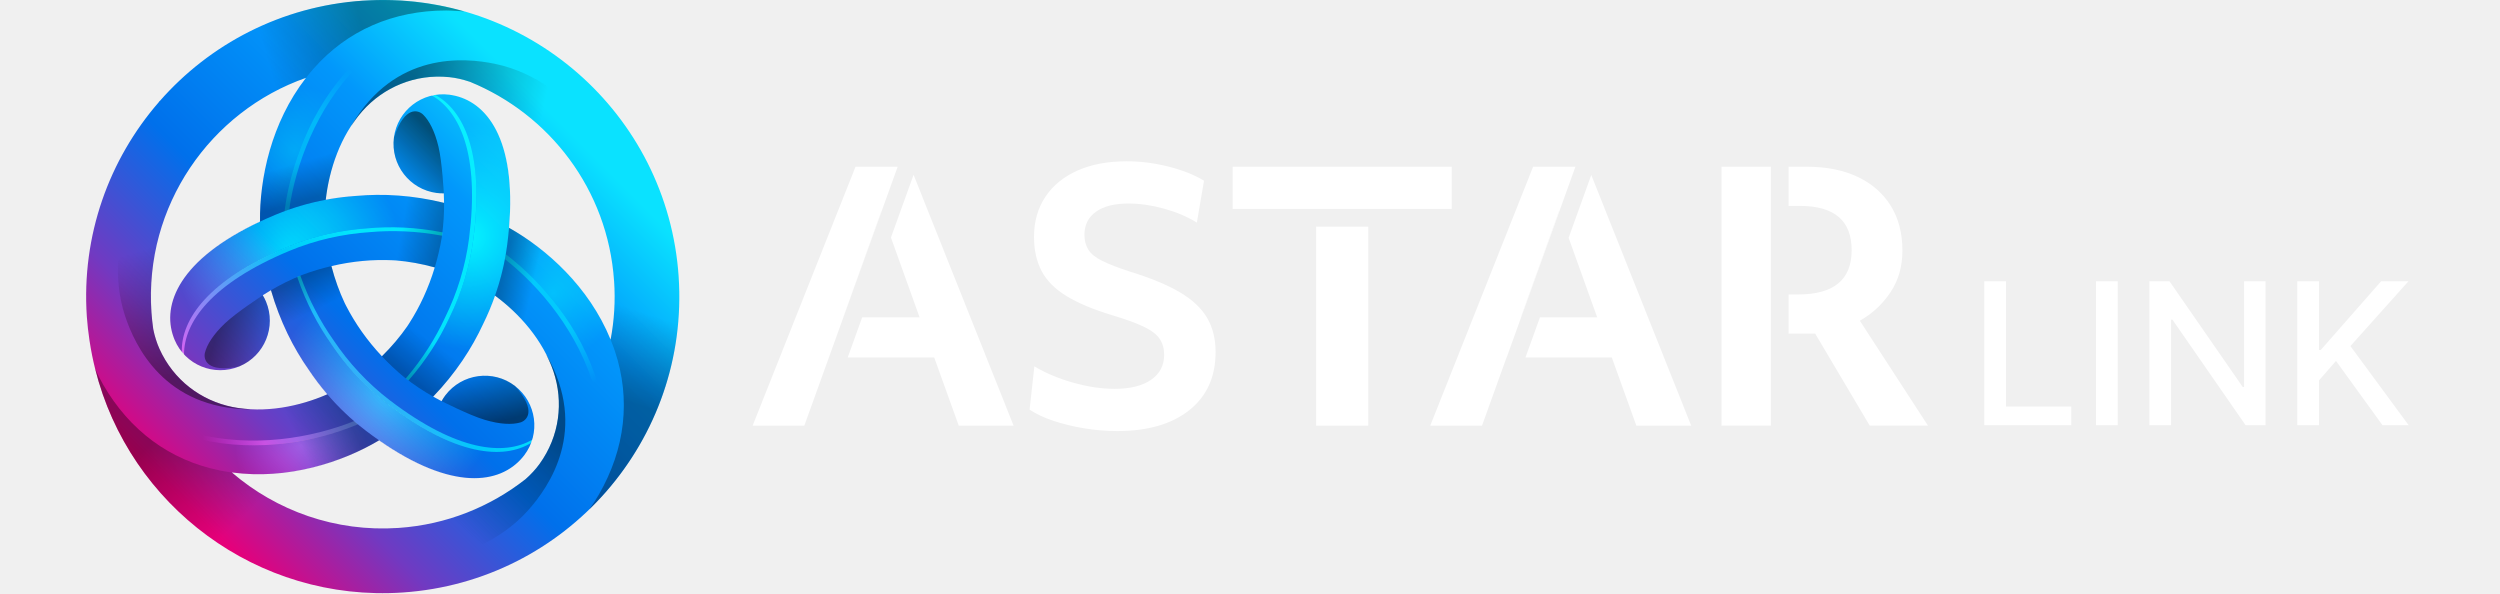
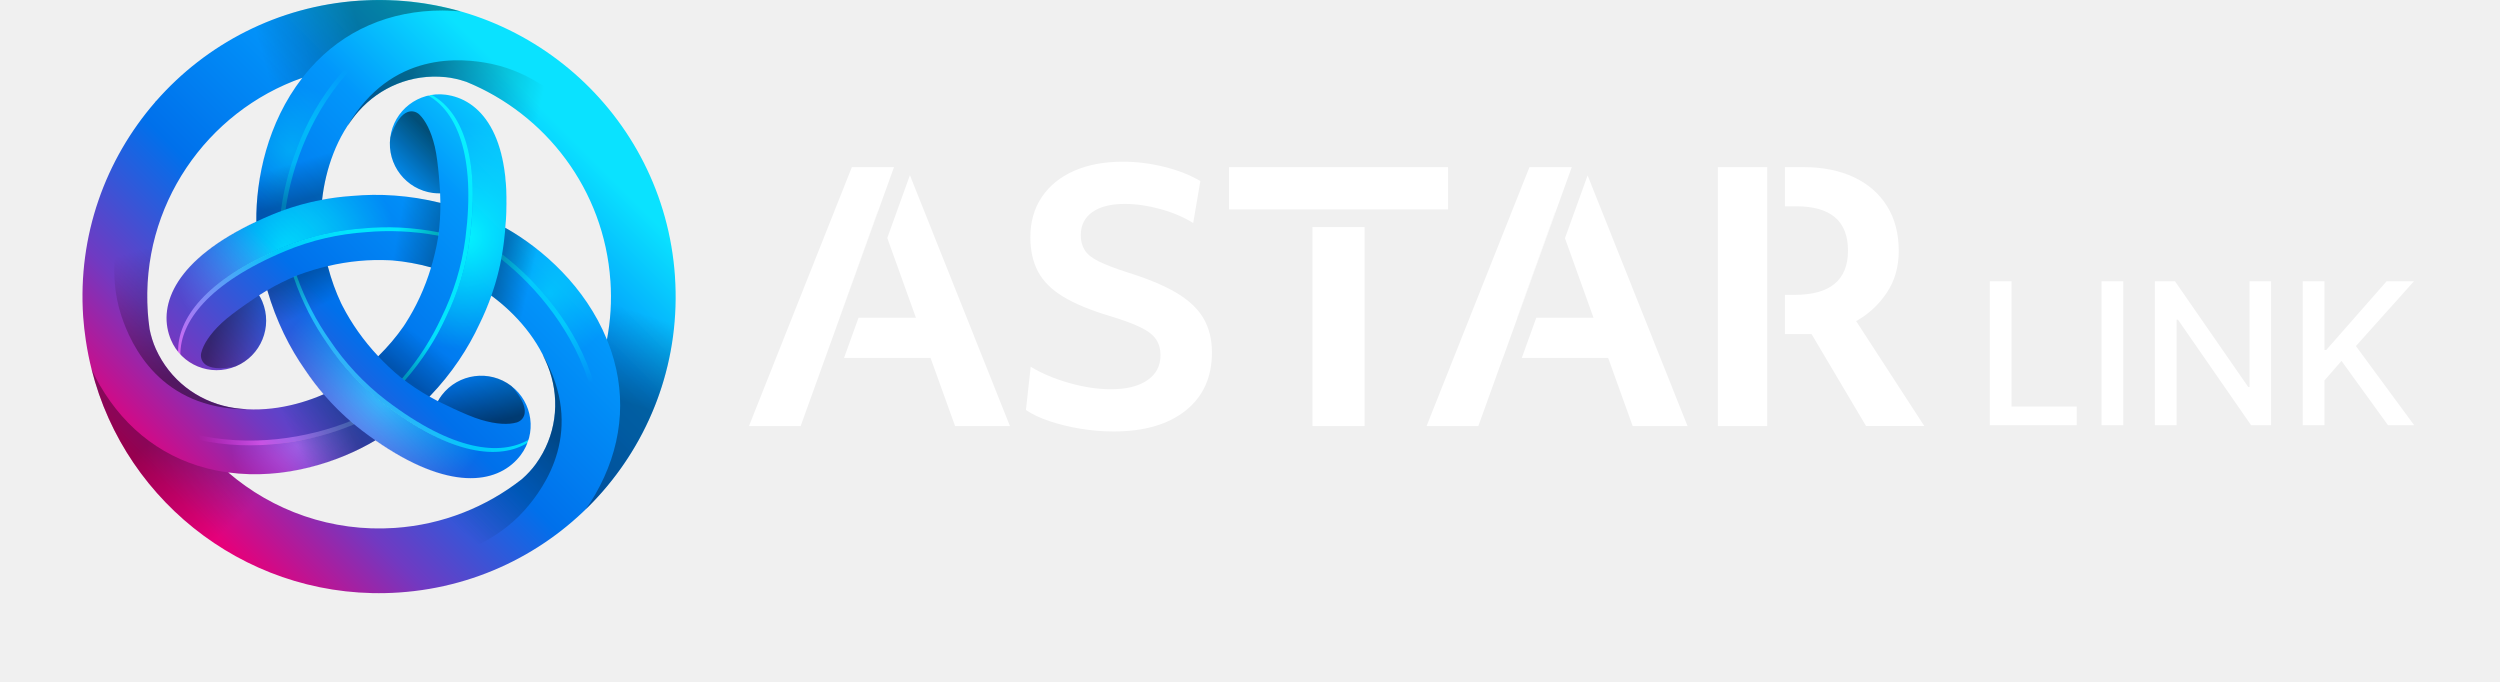
- <svg xmlns="http://www.w3.org/2000/svg" width="1364" height="324" viewBox="0 0 1364 324" fill="none">
-   <path d="M370.269 150.84C364.199 61.68 286.999 -5.69 197.839 0.38C153.419 3.4 114.419 24.08 87.209 55.09L87.129 55.04C86.949 55.29 86.779 55.54 86.589 55.8C59.559 86.96 44.359 128.39 47.379 172.8C47.669 177.03 48.169 181.2 48.769 185.32C48.799 185.51 48.819 185.69 48.849 185.88C49.259 188.6 49.729 191.3 50.269 193.98C50.269 194.03 50.289 194.08 50.299 194.13C50.789 196.55 51.339 198.95 51.929 201.33C51.929 201.33 51.929 201.33 51.929 201.34C70.619 275.87 140.449 328.66 219.799 323.26C308.959 317.2 376.329 240 370.259 150.84H370.269ZM335.049 153.24C335.799 164.22 335.109 174.97 333.149 185.31C333.129 185.25 333.109 185.19 333.079 185.13C321.349 156.45 298.139 135.75 277.729 124.31C281.859 75.72 265.379 55.25 246.719 51.92C246.209 51.82 245.699 51.74 245.179 51.67C230.369 49.77 216.829 60.24 214.929 75.04C213.029 89.85 223.499 103.39 238.299 105.29C239.589 105.45 240.869 105.5 242.129 105.48C242.209 107.12 242.259 108.86 242.279 110.68C225.029 106.4 208.899 105.57 194.199 106.89C188.699 107.26 183.199 107.95 177.729 108.97C179.569 92.56 185.719 74.14 197.669 60.66C209.219 47.63 226.379 40.16 245.109 42.08C248.659 42.44 252.449 43.31 255.859 44.46C256.019 44.51 256.179 44.56 256.339 44.61C256.339 44.61 256.339 44.61 256.339 44.6C299.719 62.27 331.639 103.44 335.029 153.23L335.049 153.24ZM222.259 177.96C222.259 177.96 222.239 178 222.219 178.01C218.359 183.58 213.769 189.07 208.379 194.38C200.299 185.78 193.809 176.52 188.879 166.94C188.629 166.43 188.359 165.94 188.109 165.42C188.109 165.4 188.089 165.38 188.079 165.36C185.189 159.23 182.729 152.5 180.819 145.18C192.319 142.47 203.599 141.48 214.369 142C214.939 142.04 215.499 142.05 216.069 142.1C216.089 142.1 216.109 142.1 216.129 142.1C222.879 142.66 229.919 143.89 237.199 145.9C233.789 157.21 229.019 167.47 223.179 176.53C222.859 177 222.569 177.48 222.239 177.96H222.259ZM166.959 42.46C166.959 42.46 166.899 42.54 166.869 42.57C147.909 67.06 141.579 97.49 141.869 120.87C97.729 141.59 88.239 166.1 94.689 183.92C94.859 184.41 95.039 184.89 95.249 185.37C101.009 199.14 116.839 205.64 130.609 199.88C144.379 194.12 150.879 178.29 145.119 164.51C144.619 163.31 144.019 162.18 143.369 161.09C144.769 160.19 146.259 159.26 147.849 158.33C152.769 175.41 160.059 189.86 168.549 201.93C171.609 206.5 174.949 210.91 178.569 215.13C163.439 221.75 144.409 225.63 126.759 222.02C109.699 218.54 94.649 207.4 86.949 190.23C85.489 186.97 84.349 183.26 83.639 179.73C83.199 176.65 82.829 173.54 82.619 170.39C78.679 112.42 114.639 60.82 166.979 42.44L166.959 42.46ZM217.409 288.04C182.989 290.38 150.809 278.64 126.489 257.77C157.169 261.95 186.689 252.21 206.799 240.26C246.829 268.15 272.809 264.11 285.029 249.62C285.369 249.23 285.699 248.83 286.009 248.41C295.059 236.54 292.759 219.58 280.889 210.53C269.019 201.48 252.059 203.78 243.009 215.65C242.219 216.69 241.539 217.77 240.929 218.88C239.459 218.13 237.919 217.3 236.329 216.39C248.669 203.58 257.469 190.02 263.679 176.62C266.109 171.67 268.259 166.56 270.109 161.31C283.409 171.1 296.299 185.65 302.009 202.75C307.519 219.27 305.409 237.87 294.379 253.13C292.289 256.02 289.639 258.87 286.939 261.25C286.899 261.28 286.859 261.32 286.819 261.36C267.529 276.52 243.669 286.25 217.409 288.04Z" fill="url(#paint0_linear_93_330)" />
-   <path style="mix-blend-mode:overlay" opacity="0.9" d="M246.719 51.92C246.209 51.82 245.699 51.74 245.179 51.67C242.559 51.33 239.979 51.4 237.499 51.8C252.979 60.22 264.269 83.69 258.329 129.97C256.359 145.3 251.809 159.89 245.219 173.27C239.889 184.78 232.629 196.4 222.869 207.57C227.549 211.08 232.119 214.02 236.309 216.4C248.649 203.59 257.449 190.03 263.659 176.63C270.239 163.24 274.799 148.66 276.769 133.33C283.829 78.22 266.489 55.45 246.719 51.92Z" fill="url(#paint1_radial_93_330)" />
+ <svg xmlns="http://www.w3.org/2000/svg" width="1364" height="372" viewBox="0 0 1364 372" fill="none">
+   <path d="M368.269 150.84C362.199 61.68 284.999 -5.69 195.839 0.38C151.419 3.4 112.419 24.08 85.209 55.09L85.129 55.04C84.949 55.29 84.779 55.54 84.589 55.8C57.559 86.96 42.359 128.39 45.379 172.8C45.669 177.03 46.169 181.2 46.769 185.32C46.799 185.51 46.819 185.69 46.849 185.88C47.259 188.6 47.729 191.3 48.269 193.98C48.269 194.03 48.289 194.08 48.299 194.13C48.789 196.55 49.339 198.95 49.929 201.33C49.929 201.33 49.929 201.33 49.929 201.34C68.619 275.87 138.449 328.66 217.799 323.26C306.959 317.2 374.329 240 368.259 150.84H368.269ZM333.049 153.24C333.799 164.22 333.109 174.97 331.149 185.31C331.129 185.25 331.109 185.19 331.079 185.13C319.349 156.45 296.139 135.75 275.729 124.31C279.859 75.72 263.379 55.25 244.719 51.92C244.209 51.82 243.699 51.74 243.179 51.67C228.369 49.77 214.829 60.24 212.929 75.04C211.029 89.85 221.499 103.39 236.299 105.29C237.589 105.45 238.869 105.5 240.129 105.48C240.209 107.12 240.259 108.86 240.279 110.68C223.029 106.4 206.899 105.57 192.199 106.89C186.699 107.26 181.199 107.95 175.729 108.97C177.569 92.56 183.719 74.14 195.669 60.66C207.219 47.63 224.379 40.16 243.109 42.08C246.659 42.44 250.449 43.31 253.859 44.46C254.019 44.51 254.179 44.56 254.339 44.61C254.339 44.61 254.339 44.61 254.339 44.6C297.719 62.27 329.639 103.44 333.029 153.23L333.049 153.24ZM220.259 177.96C220.259 177.96 220.239 178 220.219 178.01C216.359 183.58 211.769 189.07 206.379 194.38C198.299 185.78 191.809 176.52 186.879 166.94C186.629 166.43 186.359 165.94 186.109 165.42C186.109 165.4 186.089 165.38 186.079 165.36C183.189 159.23 180.729 152.5 178.819 145.18C190.319 142.47 201.599 141.48 212.369 142C212.939 142.04 213.499 142.05 214.069 142.1C214.089 142.1 214.109 142.1 214.129 142.1C220.879 142.66 227.919 143.89 235.199 145.9C231.789 157.21 227.019 167.47 221.179 176.53C220.859 177 220.569 177.48 220.239 177.96H220.259ZM164.959 42.46C164.959 42.46 164.899 42.54 164.869 42.57C145.909 67.06 139.579 97.49 139.869 120.87C95.729 141.59 86.239 166.1 92.689 183.92C92.859 184.41 93.039 184.89 93.249 185.37C99.009 199.14 114.839 205.64 128.609 199.88C142.379 194.12 148.879 178.29 143.119 164.51C142.619 163.31 142.019 162.18 141.369 161.09C142.769 160.19 144.259 159.26 145.849 158.33C150.769 175.41 158.059 189.86 166.549 201.93C169.609 206.5 172.949 210.91 176.569 215.13C161.439 221.75 142.409 225.63 124.759 222.02C107.699 218.54 92.649 207.4 84.949 190.23C83.489 186.97 82.349 183.26 81.639 179.73C81.199 176.65 80.829 173.54 80.619 170.39C76.679 112.42 112.639 60.82 164.979 42.44L164.959 42.46ZM215.409 288.04C180.989 290.38 148.809 278.64 124.489 257.77C155.169 261.95 184.689 252.21 204.799 240.26C244.829 268.15 270.809 264.11 283.029 249.62C283.369 249.23 283.699 248.83 284.009 248.41C293.059 236.54 290.759 219.58 278.889 210.53C267.019 201.48 250.059 203.78 241.009 215.65C240.219 216.69 239.539 217.77 238.929 218.88C237.459 218.13 235.919 217.3 234.329 216.39C246.669 203.58 255.469 190.02 261.679 176.62C264.109 171.67 266.259 166.56 268.109 161.31C281.409 171.1 294.299 185.65 300.009 202.75C305.519 219.27 303.409 237.87 292.379 253.13C290.289 256.02 287.639 258.87 284.939 261.25C284.899 261.28 284.859 261.32 284.819 261.36C265.529 276.52 241.669 286.25 215.409 288.04Z" fill="url(#paint0_linear_93_330)" />
+   <path style="mix-blend-mode:overlay" opacity="0.9" d="M244.719 51.92C244.209 51.82 243.699 51.74 243.179 51.67C240.559 51.33 237.979 51.4 235.499 51.8C250.979 60.22 262.269 83.69 256.329 129.97C254.359 145.3 249.809 159.89 243.219 173.27C237.889 184.78 230.629 196.4 220.869 207.57C225.549 211.08 230.119 214.02 234.309 216.4C246.649 203.59 255.449 190.03 261.659 176.63C268.239 163.24 272.799 148.66 274.769 133.33C281.829 78.22 264.489 55.45 244.719 51.92Z" fill="url(#paint1_radial_93_330)" />
  <g style="mix-blend-mode:overlay" opacity="0.8">
-     <path d="M258.339 129.97C264.269 83.68 252.989 60.22 237.509 51.8C236.909 51.9 236.309 52.02 235.719 52.16C250.879 60.87 261.779 84.31 255.929 129.97C253.959 145.3 249.409 159.89 242.819 173.27C237.659 184.4 230.689 195.63 221.419 206.45C221.909 206.83 222.399 207.2 222.889 207.56C232.639 196.39 239.899 184.77 245.239 173.26C251.819 159.87 256.379 145.29 258.349 129.96L258.339 129.97Z" fill="white" />
+     <path d="M256.339 129.97C262.269 83.68 250.989 60.22 235.509 51.8C234.909 51.9 234.309 52.02 233.719 52.16C248.879 60.87 259.779 84.31 253.929 129.97C251.959 145.3 247.409 159.89 240.819 173.27C235.659 184.4 228.689 195.63 219.419 206.45C219.909 206.83 220.399 207.2 220.889 207.56C230.639 196.39 237.899 184.77 243.239 173.26C249.819 159.87 254.379 145.29 256.349 129.96L256.339 129.97Z" fill="white" />
  </g>
-   <path style="mix-blend-mode:overlay" opacity="0.5" d="M199.499 234.95C198.049 233.84 196.649 232.68 195.249 231.52C172.399 241.05 140.739 247.03 109.289 239.73C114.439 246.29 120.189 252.35 126.499 257.77C157.179 261.95 186.699 252.21 206.809 240.26C204.419 238.6 201.989 236.84 199.509 234.94L199.499 234.95Z" fill="url(#paint2_radial_93_330)" />
-   <path style="mix-blend-mode:overlay" opacity="0.6" d="M195.239 231.52C194.539 230.94 193.839 230.37 193.149 229.77C170.129 238.97 138.319 244.47 106.939 236.65C107.699 237.69 108.479 238.72 109.279 239.73C140.729 247.03 172.399 241.05 195.239 231.52Z" fill="url(#paint3_linear_93_330)" />
-   <path style="mix-blend-mode:overlay" opacity="0.9" d="M94.689 183.96C94.859 184.45 95.039 184.93 95.249 185.41C96.269 187.85 97.619 190.04 99.199 192C98.749 174.38 113.429 152.88 156.479 134.87C170.739 128.91 185.649 125.56 200.539 124.57C213.179 123.43 226.869 123.91 241.419 126.77C242.119 120.96 242.379 115.53 242.349 110.72C225.089 106.44 208.949 105.6 194.239 106.92C179.359 107.91 164.439 111.26 150.179 117.22C98.919 138.66 87.879 165.06 94.699 183.95L94.689 183.96Z" fill="url(#paint4_radial_93_330)" />
+   <path style="mix-blend-mode:overlay" opacity="0.5" d="M197.499 234.95C196.049 233.84 194.649 232.68 193.249 231.52C170.399 241.05 138.739 247.03 107.289 239.73C112.439 246.29 118.189 252.35 124.499 257.77C155.179 261.95 184.699 252.21 204.809 240.26C202.419 238.6 199.989 236.84 197.509 234.94L197.499 234.95Z" fill="url(#paint2_radial_93_330)" />
+   <path style="mix-blend-mode:overlay" opacity="0.6" d="M193.239 231.52C192.539 230.94 191.839 230.37 191.149 229.77C168.129 238.97 136.319 244.47 104.939 236.65C105.699 237.69 106.479 238.72 107.279 239.73C138.729 247.03 170.399 241.05 193.239 231.52Z" fill="url(#paint3_linear_93_330)" />
+   <path style="mix-blend-mode:overlay" opacity="0.9" d="M92.689 183.96C92.859 184.45 93.039 184.93 93.249 185.41C94.269 187.85 95.619 190.04 97.199 192C96.749 174.38 111.429 152.88 154.479 134.87C168.739 128.91 183.649 125.56 198.539 124.57C211.179 123.43 224.869 123.91 239.419 126.77C240.119 120.96 240.379 115.53 240.349 110.72C223.089 106.44 206.949 105.6 192.239 106.92C177.359 107.91 162.439 111.26 148.179 117.22C96.919 138.66 85.879 165.06 92.699 183.95L92.689 183.96Z" fill="url(#paint4_radial_93_330)" />
  <g style="mix-blend-mode:overlay" opacity="0.8">
-     <path d="M156.479 134.87C113.429 152.87 98.749 174.38 99.199 192C99.589 192.48 99.989 192.92 100.409 193.37C100.379 175.89 115.229 154.72 157.689 136.96C171.949 131 186.859 127.65 201.749 126.66C213.969 125.56 227.179 125.99 241.189 128.6C241.269 127.98 241.339 127.38 241.419 126.77C226.869 123.91 213.179 123.43 200.539 124.57C185.659 125.56 170.739 128.91 156.479 134.87Z" fill="white" />
+     <path d="M154.479 134.87C111.429 152.87 96.749 174.38 97.199 192C97.589 192.48 97.989 192.92 98.409 193.37C98.379 175.89 113.229 154.72 155.689 136.96C169.949 131 184.859 127.65 199.749 126.66C211.969 125.56 225.179 125.99 239.189 128.6C239.269 127.98 239.339 127.38 239.419 126.77C224.869 123.91 211.179 123.43 198.539 124.57C183.659 125.56 168.739 128.91 154.479 134.87Z" fill="white" />
  </g>
-   <path style="mix-blend-mode:overlay" opacity="0.4" d="M276.809 133.34C276.579 135.15 276.269 136.95 275.969 138.74C295.649 153.76 316.659 178.2 326.059 209.08C329.169 201.34 331.549 193.33 333.079 185.16C321.349 156.5 298.169 135.8 277.759 124.36C277.509 127.26 277.199 130.24 276.809 133.34Z" fill="url(#paint5_radial_93_330)" />
-   <path style="mix-blend-mode:overlay" opacity="0.5" d="M275.969 138.73C275.819 139.63 275.669 140.52 275.499 141.41C294.979 156.74 315.639 181.55 324.559 212.63C325.079 211.45 325.579 210.26 326.059 209.07C316.659 178.19 295.649 153.75 275.969 138.73Z" fill="url(#paint6_linear_93_330)" />
-   <path style="mix-blend-mode:overlay" opacity="0.9" d="M285.039 249.59C285.379 249.2 285.709 248.8 286.019 248.38C287.619 246.28 288.849 244.01 289.749 241.67C274.719 250.87 248.749 248.91 211.629 220.63C199.339 211.26 188.979 200.02 180.679 187.63C173.379 177.26 166.939 165.16 162.149 151.13C156.769 153.43 151.929 155.92 147.789 158.35C152.709 175.44 160.059 189.84 168.559 201.92C176.859 214.31 187.219 225.56 199.509 234.92C243.709 268.59 272.089 264.96 285.039 249.6V249.59Z" fill="url(#paint7_radial_93_330)" />
+   <path style="mix-blend-mode:overlay" opacity="0.4" d="M274.809 133.34C274.579 135.15 274.269 136.95 273.969 138.74C293.649 153.76 314.659 178.2 324.059 209.08C327.169 201.34 329.549 193.33 331.079 185.16C319.349 156.5 296.169 135.8 275.759 124.36C275.509 127.26 275.199 130.24 274.809 133.34Z" fill="url(#paint5_radial_93_330)" />
+   <path style="mix-blend-mode:overlay" opacity="0.5" d="M273.969 138.73C273.819 139.63 273.669 140.52 273.499 141.41C292.979 156.74 313.639 181.55 322.559 212.63C323.079 211.45 323.579 210.26 324.059 209.07C314.659 178.19 293.649 153.75 273.969 138.73Z" fill="url(#paint6_linear_93_330)" />
+   <path style="mix-blend-mode:overlay" opacity="0.9" d="M283.039 249.59C283.379 249.2 283.709 248.8 284.019 248.38C285.619 246.28 286.849 244.01 287.749 241.67C272.719 250.87 246.749 248.91 209.629 220.63C197.339 211.26 186.979 200.02 178.679 187.63C171.379 177.26 164.939 165.16 160.149 151.13C154.769 153.43 149.929 155.92 145.789 158.35C150.709 175.44 158.059 189.84 166.559 201.92C174.859 214.31 185.219 225.56 197.509 234.92C241.709 268.59 270.089 264.96 283.039 249.6V249.59Z" fill="url(#paint7_radial_93_330)" />
  <g style="mix-blend-mode:overlay" opacity="0.8">
-     <path d="M211.639 220.62C248.759 248.9 274.719 250.86 289.759 241.66C289.979 241.09 290.159 240.51 290.339 239.93C275.219 248.7 249.459 246.42 212.849 218.52C200.559 209.15 190.199 197.91 181.899 185.52C174.839 175.49 168.599 163.83 163.859 150.39C163.279 150.63 162.719 150.87 162.159 151.11C166.949 165.14 173.389 177.24 180.689 187.61C188.989 200 199.349 211.25 211.639 220.61V220.62Z" fill="white" />
+     <path d="M209.639 220.62C246.759 248.9 272.719 250.86 287.759 241.66C287.979 241.09 288.159 240.51 288.339 239.93C273.219 248.7 247.459 246.42 210.849 218.52C198.559 209.15 188.199 197.91 179.899 185.52C172.839 175.49 166.599 163.83 161.859 150.39C161.279 150.63 160.719 150.87 160.159 151.11C164.949 165.14 171.389 177.24 178.689 187.61C186.989 200 197.349 211.25 209.639 220.61V220.62Z" fill="white" />
  </g>
-   <path style="mix-blend-mode:overlay" opacity="0.3" d="M150.139 117.18C151.829 116.47 153.529 115.84 155.239 115.21C158.409 90.66 169.069 60.25 191.109 36.66C182.849 37.84 174.729 39.78 166.879 42.54C147.919 67.03 141.589 97.46 141.879 120.84C144.509 119.6 147.249 118.38 150.139 117.17V117.18Z" fill="url(#paint8_radial_93_330)" />
-   <path style="mix-blend-mode:overlay" opacity="0.4" d="M155.239 115.21C156.089 114.89 156.939 114.57 157.799 114.27C161.339 89.74 172.489 59.44 194.949 36.17C193.669 36.31 192.389 36.47 191.119 36.65C169.079 60.23 158.419 90.65 155.249 115.2L155.239 115.21Z" fill="url(#paint9_linear_93_330)" />
-   <path style="mix-blend-mode:multiply" opacity="0.4" d="M197.84 0.38C153.42 3.4 114.42 24.08 87.21 55.09C87 55.32 86.8 55.56 86.6 55.79C91.9 61.04 109.21 71.41 116.23 75.73C130.01 60.91 147.33 49.35 166.96 42.46C168.33 40.69 169.75 38.95 171.26 37.25C189.54 16.62 214.5 5.72 243.45 5.72C246.67 5.72 253.24 6.23 253.38 6.24C235.82 1.21 217.12 -0.93 197.84 0.38Z" fill="url(#paint10_linear_93_330)" />
-   <path style="mix-blend-mode:multiply" opacity="0.4" d="M217.409 288.04C182.989 290.38 150.809 278.64 126.489 257.77C124.229 257.46 121.959 257.09 119.689 256.63C92.689 251.11 70.76 234.95 56.289 209.87C54.679 207.08 53.239 204.24 51.94 201.35C70.629 275.88 140.459 328.66 219.809 323.27C220.159 315.1 217.749 296.14 217.409 288.05V288.04Z" fill="url(#paint11_linear_93_330)" />
-   <path style="mix-blend-mode:multiply" opacity="0.4" d="M370.27 150.84C365.3 150.33 341.02 152.25 335.05 153.24C335.8 164.22 335.11 174.97 333.15 185.31C333.99 187.37 334.78 189.45 335.5 191.59C344.22 217.73 341.18 244.8 326.71 269.88C325.13 272.62 323.42 275.24 321.61 277.77C321.58 277.82 321.54 277.87 321.51 277.91C321.51 277.91 321.58 277.85 321.63 277.81C354.5 245.83 373.64 200.19 370.29 150.85L370.27 150.84Z" fill="url(#paint12_linear_93_330)" />
-   <path style="mix-blend-mode:multiply" opacity="0.5" d="M245.119 42.09C248.669 42.45 252.459 43.32 255.869 44.47C256.029 44.52 256.189 44.57 256.349 44.62C256.349 44.62 256.349 44.62 256.349 44.61C270.309 50.3 283.069 58.43 294.089 68.49C294.109 68.51 294.139 68.53 294.159 68.55C299.469 62.48 309.689 55.81 309.689 55.81C309.689 55.81 294.029 39.8 270.089 34.83C253.329 31.35 215.519 27.98 191.669 68.56C191.669 68.56 191.759 68.47 191.899 68.34C193.659 65.67 195.539 63.08 197.659 60.69C209.209 47.66 226.369 40.19 245.099 42.11L245.119 42.09Z" fill="url(#paint13_linear_93_330)" />
-   <path style="mix-blend-mode:multiply" opacity="0.5" d="M294.37 253.13C292.28 256.02 289.63 258.87 286.93 261.25C286.81 261.36 286.68 261.48 286.56 261.59C286.56 261.59 286.56 261.59 286.56 261.6C274.66 270.85 261.23 277.83 247.01 282.35C246.98 282.36 246.96 282.37 246.93 282.38C249.53 290.01 250.2 302.2 250.2 302.2C250.2 302.2 271.9 296.65 288.17 278.4C299.56 265.62 321.39 234.57 298.17 193.63C298.17 193.63 298.2 193.76 298.24 193.94C299.67 196.8 300.97 199.72 301.99 202.75C307.5 219.27 305.39 237.87 294.36 253.13H294.37Z" fill="url(#paint14_linear_93_330)" />
-   <path style="mix-blend-mode:multiply" opacity="0.5" d="M86.989 190.29C85.529 187.03 84.389 183.32 83.679 179.79C83.649 179.63 83.599 179.46 83.569 179.3C83.569 179.3 83.569 179.3 83.559 179.3C81.509 164.37 82.169 149.25 85.369 134.68C85.369 134.65 85.369 134.62 85.379 134.59C77.469 133.03 66.579 127.51 66.579 127.51C66.579 127.51 60.539 149.08 68.209 172.3C73.579 188.56 89.559 222.99 136.619 223.35C136.619 223.35 136.499 223.31 136.309 223.26C133.119 223.07 129.939 222.74 126.799 222.1C109.739 218.62 94.689 207.48 86.989 190.31V190.29Z" fill="url(#paint15_linear_93_330)" />
-   <path style="mix-blend-mode:multiply" opacity="0.6" d="M238.309 105.29C239.599 105.45 240.879 105.5 242.139 105.48C242.139 105.48 241.289 88.67 239.229 80.04C237.169 71.41 234.119 65.7 230.779 62.47C228.379 60.15 220.819 57.27 214.939 75.05C213.039 89.86 223.509 103.4 238.309 105.3V105.29Z" fill="url(#paint16_linear_93_330)" />
-   <path style="mix-blend-mode:multiply" opacity="0.5" d="M145.12 164.55C144.62 163.35 144.02 162.22 143.37 161.13C143.37 161.13 129.23 170.27 122.79 176.37C116.35 182.47 112.93 187.96 111.8 192.48C110.99 195.71 112.28 203.71 130.61 199.91C144.38 194.15 150.88 178.32 145.12 164.54V164.55Z" fill="url(#paint17_linear_93_330)" />
-   <path style="mix-blend-mode:multiply" opacity="0.6" d="M243.029 215.61C242.239 216.65 241.559 217.73 240.949 218.84C240.949 218.84 255.929 226.51 264.439 229.04C272.939 231.57 279.409 231.78 283.889 230.5C287.089 229.58 293.369 224.47 280.919 210.49C269.049 201.44 252.089 203.74 243.039 215.61H243.029Z" fill="url(#paint18_linear_93_330)" />
-   <path style="mix-blend-mode:multiply" opacity="0.3" d="M237.209 145.9C233.799 157.21 229.029 167.47 223.189 176.53C222.869 177 222.579 177.48 222.249 177.96C222.239 177.98 222.229 178 222.209 178.01C218.349 183.58 213.759 189.07 208.369 194.38C212.069 198.32 216.079 202.14 220.479 205.76C226.009 210.12 231.419 213.63 236.319 216.4C248.659 203.59 257.459 190.03 263.669 176.63C266.099 171.68 268.249 166.57 270.099 161.32C264.409 157.13 258.639 153.79 253.329 151.53C247.829 149.19 242.459 147.35 237.209 145.9Z" fill="url(#paint19_linear_93_330)" />
-   <path style="mix-blend-mode:multiply" opacity="0.3" d="M126.489 257.77C157.169 261.95 186.689 252.21 206.799 240.26C204.409 238.6 201.979 236.84 199.499 234.94C191.739 229.03 184.749 222.36 178.569 215.14C163.439 221.76 144.409 225.64 126.759 222.03C109.699 218.55 94.649 207.41 86.949 190.24C85.489 186.98 84.349 183.27 83.639 179.74C88.099 211.02 103.879 238.35 126.509 257.76L126.489 257.77Z" fill="url(#paint20_linear_93_330)" />
-   <path style="mix-blend-mode:multiply" opacity="0.3" d="M208.37 194.38C200.29 185.78 193.8 176.52 188.87 166.94C188.62 166.43 188.35 165.94 188.1 165.42C188.1 165.4 188.08 165.38 188.07 165.36C185.18 159.23 182.72 152.5 180.81 145.18C175.56 146.42 170.26 147.98 164.94 149.97C158.42 152.57 152.68 155.5 147.84 158.35C152.76 175.43 160.05 189.88 168.54 201.95C171.6 206.52 174.94 210.93 178.56 215.15C185.05 212.31 190.83 208.98 195.45 205.51C200.22 201.93 204.49 198.2 208.37 194.39V194.38Z" fill="url(#paint21_linear_93_330)" />
-   <path style="mix-blend-mode:multiply" opacity="0.3" d="M166.859 42.58C147.899 67.07 141.569 97.5 141.859 120.88C144.499 119.64 147.249 118.41 150.149 117.2C159.139 113.44 168.389 110.73 177.729 108.98C179.569 92.57 185.719 74.15 197.669 60.67C209.219 47.64 226.379 40.17 245.109 42.09C248.659 42.45 252.449 43.32 255.859 44.47C256.019 44.52 256.179 44.57 256.339 44.62C256.339 44.62 256.339 44.62 256.339 44.61C239.089 37.58 220.029 34.26 200.219 35.61C188.589 36.4 177.439 38.78 166.939 42.47C166.909 42.51 166.879 42.55 166.849 42.58H166.859Z" fill="url(#paint22_linear_93_330)" />
-   <path style="mix-blend-mode:multiply" opacity="0.3" d="M333.08 185.12C321.35 156.44 298.14 135.74 277.73 124.3C277.48 127.21 277.17 130.2 276.77 133.32C275.53 142.99 273.26 152.36 270.1 161.32C283.4 171.11 296.29 185.66 302 202.76C307.51 219.28 305.4 237.88 294.37 253.14C292.28 256.03 289.63 258.88 286.93 261.26C286.89 261.29 286.85 261.33 286.81 261.37C310.57 242.7 327.37 215.79 333.13 185.31C333.11 185.25 333.09 185.19 333.06 185.13L333.08 185.12Z" fill="url(#paint23_linear_93_330)" />
-   <path style="mix-blend-mode:multiply" opacity="0.3" d="M177.648 128.44C178.368 134.36 179.458 139.92 180.818 145.18C192.318 142.47 203.598 141.48 214.368 142C214.938 142.04 215.498 142.05 216.068 142.1C216.088 142.1 216.108 142.1 216.128 142.1C222.878 142.66 229.918 143.89 237.198 145.9C238.758 140.73 240.058 135.36 240.988 129.75C241.998 122.77 242.328 116.32 242.288 110.69C225.038 106.41 208.908 105.58 194.208 106.9C188.708 107.27 183.208 107.96 177.738 108.98C176.948 116.02 176.948 122.7 177.638 128.44H177.648Z" fill="url(#paint24_linear_93_330)" />
-   <path d="M850.599 115.13L829.779 173.12H829.939L850.719 115.47L850.599 115.13Z" fill="white" />
-   <path d="M480.899 115.13L460.089 173.12H460.149L480.979 115.35L480.899 115.13Z" fill="white" />
-   <path d="M486.099 129.61L501.719 173.12H470.409L462.509 195.05H509.709L523.089 232.23H553.019L498.449 95.36L486.099 129.61Z" fill="white" />
-   <path d="M460.089 173.12L480.899 115.13L480.979 115.35L489.769 90.96H466.779L410.639 232.23H438.839L460.149 173.12H460.089Z" fill="white" />
-   <path d="M643.718 159.46C636.898 155.44 627.858 151.69 616.578 148.22C610.138 146.12 605.088 144.17 601.428 142.36C597.768 140.57 595.228 138.52 593.808 136.23C592.378 133.94 591.668 131.24 591.668 128.14C591.668 122.68 593.778 118.47 597.988 115.5C602.198 112.52 608.088 111.04 615.648 111.04C621.848 111.04 628.318 111.97 635.068 113.83C641.818 115.69 647.798 118.23 653.008 121.45L656.908 98.59C651.578 95.37 645.108 92.8 637.488 90.88C629.868 88.96 622.278 88 614.718 88C604.428 88 595.508 89.67 587.948 93.02C580.388 96.37 574.538 101.14 570.388 107.33C566.238 113.53 564.158 120.84 564.158 129.26C564.158 136.45 565.558 142.67 568.338 147.94C571.128 153.21 575.678 157.76 581.998 161.6C588.318 165.44 596.618 168.91 606.908 172.01C614.348 174.24 620.108 176.35 624.198 178.33C628.288 180.31 631.138 182.51 632.748 184.93C634.358 187.35 635.168 190.23 635.168 193.57C635.168 199.4 632.778 203.95 628.008 207.23C623.238 210.51 616.638 212.15 608.208 212.15C600.898 212.15 593.248 211.01 585.258 208.71C577.268 206.42 570.298 203.48 564.348 199.88L561.748 223.48C565.218 225.84 569.558 227.88 574.758 229.61C579.968 231.35 585.568 232.71 591.578 233.7C597.588 234.69 603.568 235.19 609.518 235.19C626.248 235.19 639.378 231.38 648.918 223.76C658.458 216.14 663.228 205.58 663.228 192.07C663.228 184.88 661.678 178.66 658.578 173.39C655.478 168.12 650.518 163.48 643.708 159.45L643.718 159.46Z" fill="white" />
-   <path d="M792.049 90.96H672.539V114H792.049V90.96Z" fill="white" />
-   <path d="M746.508 123.66H718.068V232.23H746.508V123.66Z" fill="white" />
-   <path d="M829.779 173.12L850.599 115.13L850.719 115.47L859.559 90.96H836.469L780.339 232.23H808.589L821.969 195.05H822.029L829.939 173.12H829.779Z" fill="white" />
-   <path d="M855.839 129.74L871.419 173.12H840.199L832.289 195.05H879.409L892.789 232.23H922.719L868.199 95.47L855.839 129.74Z" fill="white" />
-   <path d="M1014.72 174.98C1021.54 171.14 1027.11 165.97 1031.45 159.46C1035.79 152.96 1037.96 145.37 1037.96 136.69C1037.96 127.27 1035.85 119.16 1031.64 112.34C1027.42 105.53 1021.42 100.26 1013.61 96.54C1005.8 92.82 996.509 90.96 985.729 90.96H975.849V112.34H982.009C1000.85 112.34 1010.26 120.39 1010.26 136.5C1010.26 152.61 1000.53 160.66 981.079 160.66H975.849V182.03H990.369L1020.11 232.21H1051.89L1014.71 174.96L1014.72 174.98Z" fill="white" />
-   <path d="M966.199 90.96H939.259V232.22H966.199V90.96Z" fill="white" />
-   <path d="M1082.63 232V153.455H1094.48V221.798H1130.07V232H1082.63ZM1155.44 153.455V232H1143.59V153.455H1155.44ZM1236.09 153.455V232H1225.2L1185.28 174.395H1184.55V232H1172.7V153.455H1183.67L1223.63 211.136H1224.36V153.455H1236.09ZM1253.38 232V153.455H1265.23V190.963H1266.19L1299.14 153.455H1314.06L1282.38 188.815L1314.17 232H1299.9L1274.51 196.908L1265.23 207.57V232H1253.38Z" fill="white" />
+   <path style="mix-blend-mode:overlay" opacity="0.3" d="M148.139 117.18C149.829 116.47 151.529 115.84 153.239 115.21C156.409 90.66 167.069 60.25 189.109 36.66C180.849 37.84 172.729 39.78 164.879 42.54C145.919 67.03 139.589 97.46 139.879 120.84C142.509 119.6 145.249 118.38 148.139 117.17V117.18Z" fill="url(#paint8_radial_93_330)" />
+   <path style="mix-blend-mode:overlay" opacity="0.4" d="M153.239 115.21C154.089 114.89 154.939 114.57 155.799 114.27C159.339 89.74 170.489 59.44 192.949 36.17C191.669 36.31 190.389 36.47 189.119 36.65C167.079 60.23 156.419 90.65 153.249 115.2L153.239 115.21Z" fill="url(#paint9_linear_93_330)" />
+   <path style="mix-blend-mode:multiply" opacity="0.4" d="M195.84 0.38C151.42 3.4 112.42 24.08 85.21 55.09C85 55.32 84.8 55.56 84.6 55.79C89.9 61.04 107.21 71.41 114.23 75.73C128.01 60.91 145.33 49.35 164.96 42.46C166.33 40.69 167.75 38.95 169.26 37.25C187.54 16.62 212.5 5.72 241.45 5.72C244.67 5.72 251.24 6.23 251.38 6.24C233.82 1.21 215.12 -0.93 195.84 0.38Z" fill="url(#paint10_linear_93_330)" />
+   <path style="mix-blend-mode:multiply" opacity="0.4" d="M215.409 288.04C180.989 290.38 148.809 278.64 124.489 257.77C122.229 257.46 119.959 257.09 117.689 256.63C90.689 251.11 68.76 234.95 54.289 209.87C52.679 207.08 51.239 204.24 49.94 201.35C68.629 275.88 138.459 328.66 217.809 323.27C218.159 315.1 215.749 296.14 215.409 288.05V288.04Z" fill="url(#paint11_linear_93_330)" />
+   <path style="mix-blend-mode:multiply" opacity="0.4" d="M368.27 150.84C363.3 150.33 339.02 152.25 333.05 153.24C333.8 164.22 333.11 174.97 331.15 185.31C331.99 187.37 332.78 189.45 333.5 191.59C342.22 217.73 339.18 244.8 324.71 269.88C323.13 272.62 321.42 275.24 319.61 277.77C319.58 277.82 319.54 277.87 319.51 277.91C319.51 277.91 319.58 277.85 319.63 277.81C352.5 245.83 371.64 200.19 368.29 150.85L368.27 150.84Z" fill="url(#paint12_linear_93_330)" />
+   <path style="mix-blend-mode:multiply" opacity="0.5" d="M243.119 42.09C246.669 42.45 250.459 43.32 253.869 44.47C254.029 44.52 254.189 44.57 254.349 44.62C254.349 44.62 254.349 44.62 254.349 44.61C268.309 50.3 281.069 58.43 292.089 68.49C292.109 68.51 292.139 68.53 292.159 68.55C297.469 62.48 307.689 55.81 307.689 55.81C307.689 55.81 292.029 39.8 268.089 34.83C251.329 31.35 213.519 27.98 189.669 68.56C189.669 68.56 189.759 68.47 189.899 68.34C191.659 65.67 193.539 63.08 195.659 60.69C207.209 47.66 224.369 40.19 243.099 42.11L243.119 42.09Z" fill="url(#paint13_linear_93_330)" />
+   <path style="mix-blend-mode:multiply" opacity="0.5" d="M292.37 253.13C290.28 256.02 287.63 258.87 284.93 261.25C284.81 261.36 284.68 261.48 284.56 261.59C284.56 261.59 284.56 261.59 284.56 261.6C272.66 270.85 259.23 277.83 245.01 282.35C244.98 282.36 244.96 282.37 244.93 282.38C247.53 290.01 248.2 302.2 248.2 302.2C248.2 302.2 269.9 296.65 286.17 278.4C297.56 265.62 319.39 234.57 296.17 193.63C296.17 193.63 296.2 193.76 296.24 193.94C297.67 196.8 298.97 199.72 299.99 202.75C305.5 219.27 303.39 237.87 292.36 253.13H292.37Z" fill="url(#paint14_linear_93_330)" />
+   <path style="mix-blend-mode:multiply" opacity="0.5" d="M84.989 190.29C83.529 187.03 82.389 183.32 81.679 179.79C81.649 179.63 81.599 179.46 81.569 179.3C81.569 179.3 81.569 179.3 81.559 179.3C79.509 164.37 80.169 149.25 83.369 134.68C83.369 134.65 83.369 134.62 83.379 134.59C75.469 133.03 64.579 127.51 64.579 127.51C64.579 127.51 58.539 149.08 66.209 172.3C71.579 188.56 87.559 222.99 134.619 223.35C134.619 223.35 134.499 223.31 134.309 223.26C131.119 223.07 127.939 222.74 124.799 222.1C107.739 218.62 92.689 207.48 84.989 190.31V190.29Z" fill="url(#paint15_linear_93_330)" />
+   <path style="mix-blend-mode:multiply" opacity="0.6" d="M236.309 105.29C237.599 105.45 238.879 105.5 240.139 105.48C240.139 105.48 239.289 88.67 237.229 80.04C235.169 71.41 232.119 65.7 228.779 62.47C226.379 60.15 218.819 57.27 212.939 75.05C211.039 89.86 221.509 103.4 236.309 105.3V105.29Z" fill="url(#paint16_linear_93_330)" />
+   <path style="mix-blend-mode:multiply" opacity="0.5" d="M143.12 164.55C142.62 163.35 142.02 162.22 141.37 161.13C141.37 161.13 127.23 170.27 120.79 176.37C114.35 182.47 110.93 187.96 109.8 192.48C108.99 195.71 110.28 203.71 128.61 199.91C142.38 194.15 148.88 178.32 143.12 164.54V164.55Z" fill="url(#paint17_linear_93_330)" />
+   <path style="mix-blend-mode:multiply" opacity="0.6" d="M241.029 215.61C240.239 216.65 239.559 217.73 238.949 218.84C238.949 218.84 253.929 226.51 262.439 229.04C270.939 231.57 277.409 231.78 281.889 230.5C285.089 229.58 291.369 224.47 278.919 210.49C267.049 201.44 250.089 203.74 241.039 215.61H241.029Z" fill="url(#paint18_linear_93_330)" />
+   <path style="mix-blend-mode:multiply" opacity="0.3" d="M235.209 145.9C231.799 157.21 227.029 167.47 221.189 176.53C220.869 177 220.579 177.48 220.249 177.96C220.239 177.98 220.229 178 220.209 178.01C216.349 183.58 211.759 189.07 206.369 194.38C210.069 198.32 214.079 202.14 218.479 205.76C224.009 210.12 229.419 213.63 234.319 216.4C246.659 203.59 255.459 190.03 261.669 176.63C264.099 171.68 266.249 166.57 268.099 161.32C262.409 157.13 256.639 153.79 251.329 151.53C245.829 149.19 240.459 147.35 235.209 145.9Z" fill="url(#paint19_linear_93_330)" />
+   <path style="mix-blend-mode:multiply" opacity="0.3" d="M124.489 257.77C155.169 261.95 184.689 252.21 204.799 240.26C202.409 238.6 199.979 236.84 197.499 234.94C189.739 229.03 182.749 222.36 176.569 215.14C161.439 221.76 142.409 225.64 124.759 222.03C107.699 218.55 92.649 207.41 84.949 190.24C83.489 186.98 82.349 183.27 81.639 179.74C86.099 211.02 101.879 238.35 124.509 257.76L124.489 257.77Z" fill="url(#paint20_linear_93_330)" />
+   <path style="mix-blend-mode:multiply" opacity="0.3" d="M206.37 194.38C198.29 185.78 191.8 176.52 186.87 166.94C186.62 166.43 186.35 165.94 186.1 165.42C186.1 165.4 186.08 165.38 186.07 165.36C183.18 159.23 180.72 152.5 178.81 145.18C173.56 146.42 168.26 147.98 162.94 149.97C156.42 152.57 150.68 155.5 145.84 158.35C150.76 175.43 158.05 189.88 166.54 201.95C169.6 206.52 172.94 210.93 176.56 215.15C183.05 212.31 188.83 208.98 193.45 205.51C198.22 201.93 202.49 198.2 206.37 194.39V194.38Z" fill="url(#paint21_linear_93_330)" />
+   <path style="mix-blend-mode:multiply" opacity="0.3" d="M164.859 42.58C145.899 67.07 139.569 97.5 139.859 120.88C142.499 119.64 145.249 118.41 148.149 117.2C157.139 113.44 166.389 110.73 175.729 108.98C177.569 92.57 183.719 74.15 195.669 60.67C207.219 47.64 224.379 40.17 243.109 42.09C246.659 42.45 250.449 43.32 253.859 44.47C254.019 44.52 254.179 44.57 254.339 44.62C254.339 44.62 254.339 44.62 254.339 44.61C237.089 37.58 218.029 34.26 198.219 35.61C186.589 36.4 175.439 38.78 164.939 42.47C164.909 42.51 164.879 42.55 164.849 42.58H164.859Z" fill="url(#paint22_linear_93_330)" />
+   <path style="mix-blend-mode:multiply" opacity="0.3" d="M331.08 185.12C319.35 156.44 296.14 135.74 275.73 124.3C275.48 127.21 275.17 130.2 274.77 133.32C273.53 142.99 271.26 152.36 268.1 161.32C281.4 171.11 294.29 185.66 300 202.76C305.51 219.28 303.4 237.88 292.37 253.14C290.28 256.03 287.63 258.88 284.93 261.26C284.89 261.29 284.85 261.33 284.81 261.37C308.57 242.7 325.37 215.79 331.13 185.31C331.11 185.25 331.09 185.19 331.06 185.13L331.08 185.12Z" fill="url(#paint23_linear_93_330)" />
+   <path style="mix-blend-mode:multiply" opacity="0.3" d="M175.648 128.44C176.368 134.36 177.458 139.92 178.818 145.18C190.318 142.47 201.598 141.48 212.368 142C212.938 142.04 213.498 142.05 214.068 142.1C214.088 142.1 214.108 142.1 214.128 142.1C220.878 142.66 227.918 143.89 235.198 145.9C236.758 140.73 238.058 135.36 238.988 129.75C239.998 122.77 240.328 116.32 240.288 110.69C223.038 106.41 206.908 105.58 192.208 106.9C186.708 107.27 181.208 107.96 175.738 108.98C174.948 116.02 174.948 122.7 175.638 128.44H175.648Z" fill="url(#paint24_linear_93_330)" />
+   <path d="M848.599 115.35L827.779 173.35H827.939L848.719 115.7L848.599 115.35Z" fill="white" />
+   <path d="M478.899 115.35L458.089 173.35H458.149L478.979 115.57L478.899 115.35Z" fill="white" />
+   <path d="M484.099 129.84L499.719 173.35H468.409L460.509 195.28H507.709L521.089 232.45H551.019L496.449 95.58L484.099 129.84Z" fill="white" />
+   <path d="M458.089 173.35L478.899 115.35L478.979 115.57L487.769 91.19H464.779L408.639 232.45H436.839L458.149 173.35H458.089Z" fill="white" />
+   <path d="M641.718 159.68C634.898 155.66 625.858 151.91 614.578 148.44C608.138 146.34 603.088 144.39 599.428 142.58C595.768 140.79 593.228 138.74 591.808 136.45C590.378 134.16 589.668 131.46 589.668 128.36C589.668 122.9 591.778 118.69 595.988 115.72C600.198 112.74 606.088 111.26 613.648 111.26C619.848 111.26 626.318 112.19 633.068 114.05C639.818 115.91 645.798 118.45 651.008 121.67L654.908 98.81C649.578 95.59 643.108 93.02 635.488 91.1C627.868 89.18 620.278 88.22 612.718 88.22C602.428 88.22 593.508 89.89 585.948 93.24C578.388 96.59 572.538 101.36 568.388 107.55C564.238 113.75 562.158 121.06 562.158 129.48C562.158 136.67 563.558 142.89 566.338 148.16C569.128 153.43 573.678 157.98 579.998 161.82C586.318 165.66 594.618 169.13 604.908 172.23C612.348 174.46 618.108 176.57 622.198 178.55C626.288 180.53 629.138 182.73 630.748 185.15C632.358 187.57 633.168 190.45 633.168 193.79C633.168 199.62 630.778 204.17 626.008 207.45C621.238 210.73 614.638 212.37 606.208 212.37C598.898 212.37 591.248 211.23 583.258 208.93C575.268 206.64 568.298 203.7 562.348 200.1L559.748 223.7C563.218 226.06 567.558 228.1 572.758 229.83C577.968 231.57 583.568 232.93 589.578 233.92C595.588 234.91 601.568 235.41 607.518 235.41C624.248 235.41 637.378 231.6 646.918 223.98C656.458 216.36 661.228 205.8 661.228 192.29C661.228 185.1 659.678 178.88 656.578 173.61C653.478 168.34 648.518 163.7 641.708 159.67L641.718 159.68Z" fill="white" />
+   <path d="M790.049 91.19H670.539V114.23H790.049V91.19Z" fill="white" />
+   <path d="M744.508 123.88H716.068V232.45H744.508V123.88Z" fill="white" />
+   <path d="M827.779 173.35L848.599 115.35L848.719 115.7L857.559 91.19H834.469L778.339 232.45H806.589L819.969 195.28H820.029L827.939 173.35H827.779Z" fill="white" />
+   <path d="M853.839 129.96L869.419 173.35H838.199L830.289 195.28H877.409L890.789 232.45H920.719L866.199 95.7L853.839 129.96Z" fill="white" />
+   <path d="M1012.72 175.2C1019.54 171.36 1025.11 166.19 1029.45 159.68C1033.79 153.18 1035.96 145.59 1035.96 136.91C1035.96 127.49 1033.85 119.38 1029.64 112.56C1025.42 105.75 1019.42 100.48 1011.61 96.76C1003.8 93.04 994.509 91.18 983.729 91.18H973.849V112.56H980.009C998.849 112.56 1008.26 120.61 1008.26 136.72C1008.26 152.83 998.529 160.88 979.079 160.88H973.849V182.25H988.369L1018.11 232.43H1049.89L1012.71 175.18L1012.72 175.2Z" fill="white" />
+   <path d="M964.199 91.19H937.259V232.45H964.199V91.19Z" fill="white" />
+   <path d="M1085.63 232V153.455H1097.48V221.798H1133.07V232H1085.63ZM1158.44 153.455V232H1146.59V153.455H1158.44ZM1239.1 153.455V232H1228.2L1188.28 174.395H1187.55V232H1175.7V153.455H1186.67L1226.63 211.136H1227.36V153.455H1239.1ZM1256.38 232V153.455H1268.23V190.963H1269.19L1302.14 153.455H1317.06L1285.38 188.815L1317.17 232H1302.9L1277.52 196.908L1268.23 207.57V232H1256.38Z" fill="white" />
  <defs>
-     <linearGradient id="paint0_linear_93_330" x1="98.389" y1="272.26" x2="304.739" y2="65.91" gradientUnits="userSpaceOnUse">
+     <linearGradient id="paint0_linear_93_330" x1="96.389" y1="272.26" x2="302.739" y2="65.91" gradientUnits="userSpaceOnUse">
      <stop stop-color="#E6007A" />
      <stop offset="0.21" stop-color="#703AC2" />
      <stop offset="0.46" stop-color="#0070EB" />
      <stop offset="0.77" stop-color="#0297FB" />
      <stop offset="1" stop-color="#0AE2FF" />
    </linearGradient>
-     <radialGradient id="paint1_radial_93_330" cx="0" cy="0" r="1" gradientUnits="userSpaceOnUse" gradientTransform="translate(254.949 129.07) scale(61.53 61.53)">
+     <radialGradient id="paint1_radial_93_330" cx="0" cy="0" r="1" gradientUnits="userSpaceOnUse" gradientTransform="translate(252.949 129.07) scale(61.53 61.53)">
      <stop stop-color="white" />
      <stop offset="1" stop-color="white" stop-opacity="0" />
    </radialGradient>
-     <radialGradient id="paint2_radial_93_330" cx="0" cy="0" r="1" gradientUnits="userSpaceOnUse" gradientTransform="translate(163.999 243.21) scale(35.8 35.8)">
+     <radialGradient id="paint2_radial_93_330" cx="0" cy="0" r="1" gradientUnits="userSpaceOnUse" gradientTransform="translate(161.999 243.21) scale(35.8 35.8)">
      <stop stop-color="white" />
      <stop offset="1" stop-color="white" stop-opacity="0" />
    </radialGradient>
-     <linearGradient id="paint3_linear_93_330" x1="110.279" y1="237.15" x2="144.789" y2="236.67" gradientUnits="userSpaceOnUse">
+     <linearGradient id="paint3_linear_93_330" x1="108.279" y1="237.15" x2="142.789" y2="236.67" gradientUnits="userSpaceOnUse">
      <stop stop-color="white" stop-opacity="0" />
      <stop offset="1" stop-color="white" />
    </linearGradient>
-     <radialGradient id="paint4_radial_93_330" cx="0" cy="0" r="1" gradientUnits="userSpaceOnUse" gradientTransform="translate(157.393 138.252) rotate(-120) scale(61.53)">
+     <radialGradient id="paint4_radial_93_330" cx="0" cy="0" r="1" gradientUnits="userSpaceOnUse" gradientTransform="translate(155.388 138.255) rotate(-120) scale(61.53)">
      <stop stop-color="white" />
      <stop offset="1" stop-color="white" stop-opacity="0" />
    </radialGradient>
-     <radialGradient id="paint5_radial_93_330" cx="0" cy="0" r="1" gradientUnits="userSpaceOnUse" gradientTransform="translate(301.715 159.947) rotate(-120) scale(35.8 35.8)">
+     <radialGradient id="paint5_radial_93_330" cx="0" cy="0" r="1" gradientUnits="userSpaceOnUse" gradientTransform="translate(299.706 159.941) rotate(-120) scale(35.8 35.8)">
      <stop stop-color="white" />
      <stop offset="1" stop-color="white" stop-opacity="0" />
    </radialGradient>
-     <linearGradient id="paint6_linear_93_330" x1="323.336" y1="209.494" x2="305.665" y2="179.848" gradientUnits="userSpaceOnUse">
+     <linearGradient id="paint6_linear_93_330" x1="321.332" y1="209.498" x2="303.661" y2="179.851" gradientUnits="userSpaceOnUse">
      <stop stop-color="white" stop-opacity="0" />
      <stop offset="1" stop-color="white" />
    </linearGradient>
-     <radialGradient id="paint7_radial_93_330" cx="0" cy="0" r="1" gradientUnits="userSpaceOnUse" gradientTransform="translate(211.208 215.289) rotate(120) scale(61.53 61.53)">
+     <radialGradient id="paint7_radial_93_330" cx="0" cy="0" r="1" gradientUnits="userSpaceOnUse" gradientTransform="translate(209.212 215.292) rotate(120) scale(61.53 61.53)">
      <stop stop-color="white" />
      <stop offset="1" stop-color="white" stop-opacity="0" />
    </radialGradient>
-     <radialGradient id="paint8_radial_93_330" cx="0" cy="0" r="1" gradientUnits="userSpaceOnUse" gradientTransform="translate(160.737 82.3071) rotate(120) scale(35.8 35.8)">
+     <radialGradient id="paint8_radial_93_330" cx="0" cy="0" r="1" gradientUnits="userSpaceOnUse" gradientTransform="translate(158.741 82.3105) rotate(120) scale(35.8 35.8)">
      <stop stop-color="white" />
      <stop offset="1" stop-color="white" stop-opacity="0" />
    </radialGradient>
-     <linearGradient id="paint9_linear_93_330" x1="192.837" y1="38.809" x2="176.002" y2="68.927" gradientUnits="userSpaceOnUse">
+     <linearGradient id="paint9_linear_93_330" x1="190.846" y1="38.804" x2="174.007" y2="68.93" gradientUnits="userSpaceOnUse">
      <stop stop-color="white" stop-opacity="0" />
      <stop offset="1" stop-color="white" />
    </linearGradient>
-     <linearGradient id="paint10_linear_93_330" x1="200.34" y1="23.5" x2="147.63" y2="38.83" gradientUnits="userSpaceOnUse">
+     <linearGradient id="paint10_linear_93_330" x1="198.34" y1="23.5" x2="145.63" y2="38.83" gradientUnits="userSpaceOnUse">
      <stop stop-color="#231F20" />
      <stop offset="1" stop-color="white" />
    </linearGradient>
-     <linearGradient id="paint11_linear_93_330" x1="100.719" y1="224.56" x2="144.809" y2="270.57" gradientUnits="userSpaceOnUse">
+     <linearGradient id="paint11_linear_93_330" x1="98.719" y1="224.56" x2="142.809" y2="270.57" gradientUnits="userSpaceOnUse">
      <stop stop-color="#231F20" />
      <stop offset="1" stop-color="white" />
    </linearGradient>
-     <linearGradient id="paint12_linear_93_330" x1="337.36" y1="217.63" x2="352.7" y2="170.98" gradientUnits="userSpaceOnUse">
+     <linearGradient id="paint12_linear_93_330" x1="335.36" y1="217.63" x2="350.7" y2="170.98" gradientUnits="userSpaceOnUse">
      <stop stop-color="#231F20" />
      <stop offset="1" stop-color="white" />
    </linearGradient>
-     <linearGradient id="paint13_linear_93_330" x1="224.369" y1="50.17" x2="295.049" y2="66.36" gradientUnits="userSpaceOnUse">
+     <linearGradient id="paint13_linear_93_330" x1="222.369" y1="50.17" x2="293.049" y2="66.36" gradientUnits="userSpaceOnUse">
      <stop stop-color="#231F20" />
      <stop offset="1" stop-color="white" />
    </linearGradient>
-     <linearGradient id="paint14_linear_93_330" x1="297.745" y1="231.11" x2="248.393" y2="284.231" gradientUnits="userSpaceOnUse">
+     <linearGradient id="paint14_linear_93_330" x1="295.739" y1="231.103" x2="246.387" y2="284.224" gradientUnits="userSpaceOnUse">
      <stop stop-color="#231F20" />
      <stop offset="1" stop-color="white" />
    </linearGradient>
-     <linearGradient id="paint15_linear_93_330" x1="104.368" y1="204.221" x2="83.049" y2="134.915" gradientUnits="userSpaceOnUse">
+     <linearGradient id="paint15_linear_93_330" x1="102.374" y1="204.224" x2="81.055" y2="134.919" gradientUnits="userSpaceOnUse">
      <stop stop-color="#231F20" />
      <stop offset="1" stop-color="white" />
    </linearGradient>
-     <linearGradient id="paint16_linear_93_330" x1="239.819" y1="76.24" x2="217.449" y2="98.61" gradientUnits="userSpaceOnUse">
+     <linearGradient id="paint16_linear_93_330" x1="237.819" y1="76.24" x2="215.449" y2="98.61" gradientUnits="userSpaceOnUse">
      <stop stop-color="#231F20" />
      <stop offset="1" stop-color="white" />
    </linearGradient>
-     <linearGradient id="paint17_linear_93_330" x1="119.215" y1="177.764" x2="149.764" y2="185.957" gradientUnits="userSpaceOnUse">
+     <linearGradient id="paint17_linear_93_330" x1="117.202" y1="177.773" x2="147.755" y2="185.952" gradientUnits="userSpaceOnUse">
      <stop stop-color="#231F20" />
      <stop offset="1" stop-color="white" />
    </linearGradient>
-     <linearGradient id="paint18_linear_93_330" x1="267.424" y1="231.441" x2="259.245" y2="200.888" gradientUnits="userSpaceOnUse">
+     <linearGradient id="paint18_linear_93_330" x1="265.428" y1="231.444" x2="257.249" y2="200.891" gradientUnits="userSpaceOnUse">
      <stop stop-color="#231F20" />
      <stop offset="1" stop-color="white" />
    </linearGradient>
-     <linearGradient id="paint19_linear_93_330" x1="220.929" y1="204.28" x2="234.349" y2="185.74" gradientUnits="userSpaceOnUse">
+     <linearGradient id="paint19_linear_93_330" x1="218.929" y1="204.28" x2="232.349" y2="185.74" gradientUnits="userSpaceOnUse">
      <stop stop-color="#231F20" />
      <stop offset="1" stop-color="white" />
    </linearGradient>
-     <linearGradient id="paint20_linear_93_330" x1="174.719" y1="196.25" x2="147.879" y2="209.03" gradientUnits="userSpaceOnUse">
+     <linearGradient id="paint20_linear_93_330" x1="172.719" y1="196.25" x2="145.879" y2="209.03" gradientUnits="userSpaceOnUse">
      <stop stop-color="#231F20" />
      <stop offset="1" stop-color="white" />
    </linearGradient>
-     <linearGradient id="paint21_linear_93_330" x1="164.98" y1="151.58" x2="173.29" y2="168.83" gradientUnits="userSpaceOnUse">
+     <linearGradient id="paint21_linear_93_330" x1="162.98" y1="151.58" x2="171.29" y2="168.83" gradientUnits="userSpaceOnUse">
      <stop stop-color="#231F20" />
      <stop offset="1" stop-color="white" />
    </linearGradient>
-     <linearGradient id="paint22_linear_93_330" x1="203.629" y1="98.29" x2="197.879" y2="78.48" gradientUnits="userSpaceOnUse">
+     <linearGradient id="paint22_linear_93_330" x1="201.629" y1="98.29" x2="195.879" y2="78.48" gradientUnits="userSpaceOnUse">
      <stop stop-color="#231F20" />
      <stop offset="1" stop-color="white" />
    </linearGradient>
-     <linearGradient id="paint23_linear_93_330" x1="265.61" y1="188.99" x2="282.22" y2="192.82" gradientUnits="userSpaceOnUse">
+     <linearGradient id="paint23_linear_93_330" x1="263.61" y1="188.99" x2="280.22" y2="192.82" gradientUnits="userSpaceOnUse">
      <stop stop-color="#231F20" />
      <stop offset="1" stop-color="white" />
    </linearGradient>
-     <linearGradient id="paint24_linear_93_330" x1="239.528" y1="132.86" x2="218.448" y2="129.03" gradientUnits="userSpaceOnUse">
+     <linearGradient id="paint24_linear_93_330" x1="237.528" y1="132.86" x2="216.448" y2="129.03" gradientUnits="userSpaceOnUse">
      <stop stop-color="#231F20" />
      <stop offset="1" stop-color="white" />
    </linearGradient>
  </defs>
</svg>
